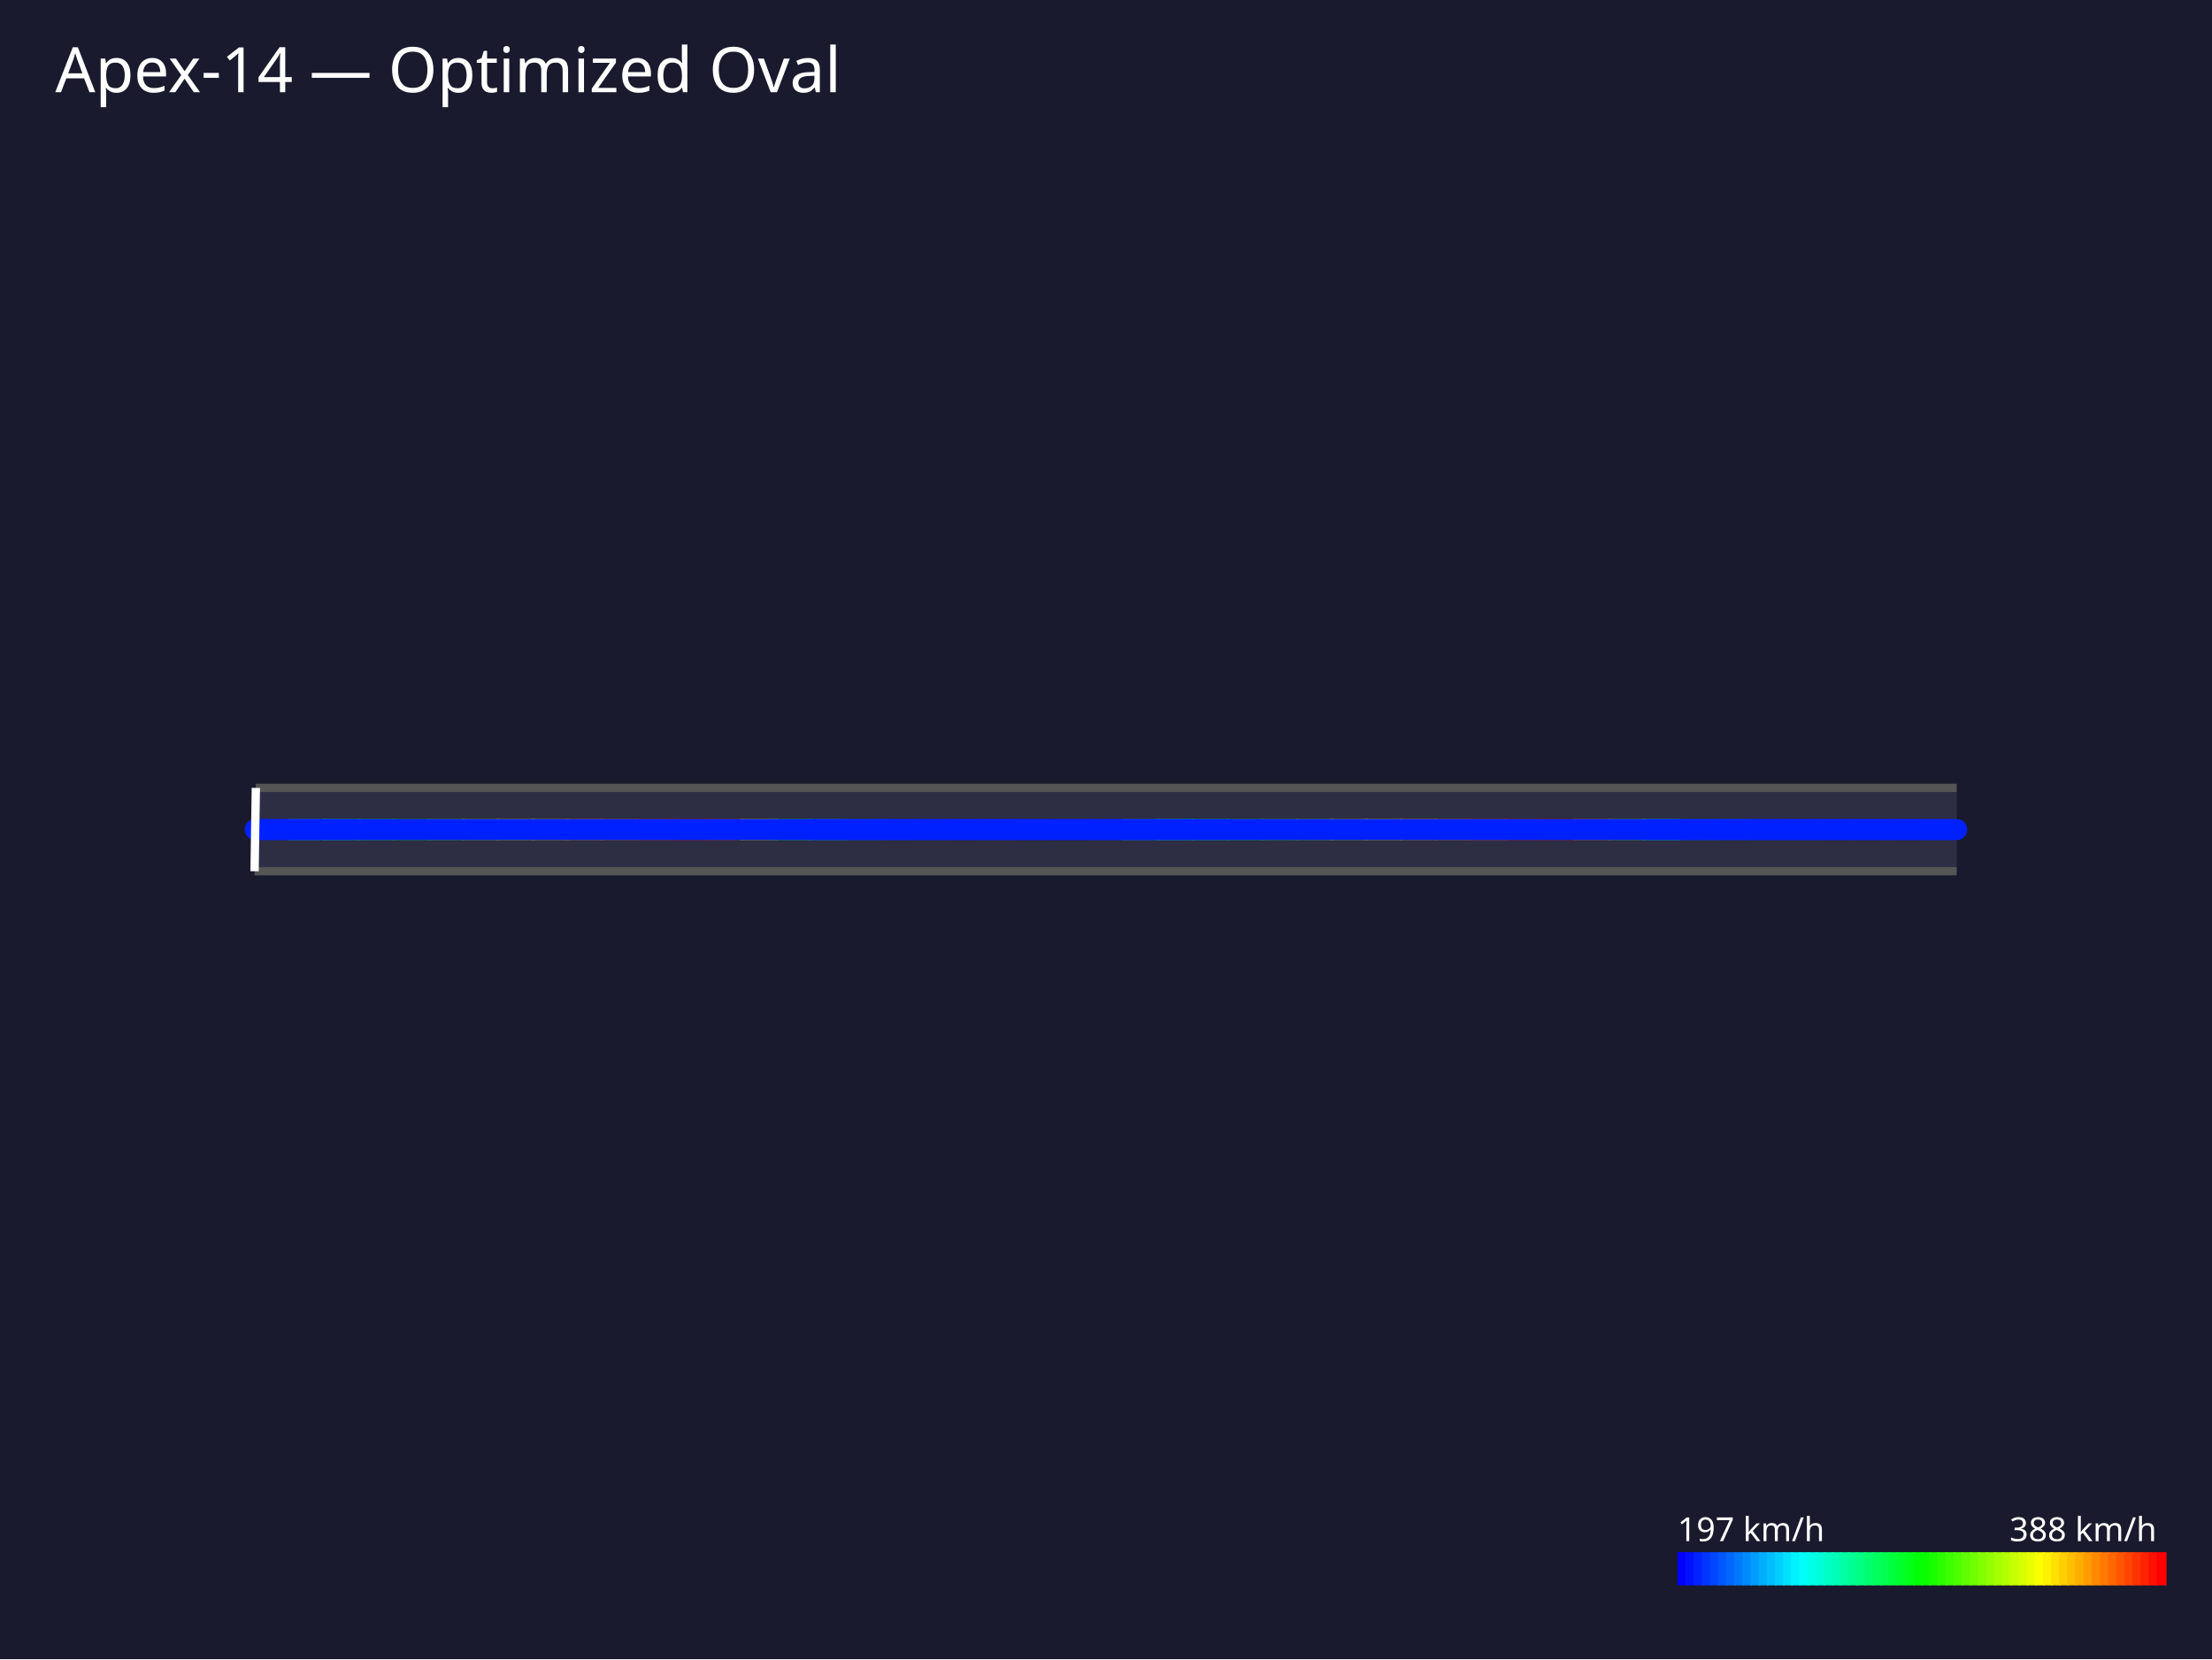
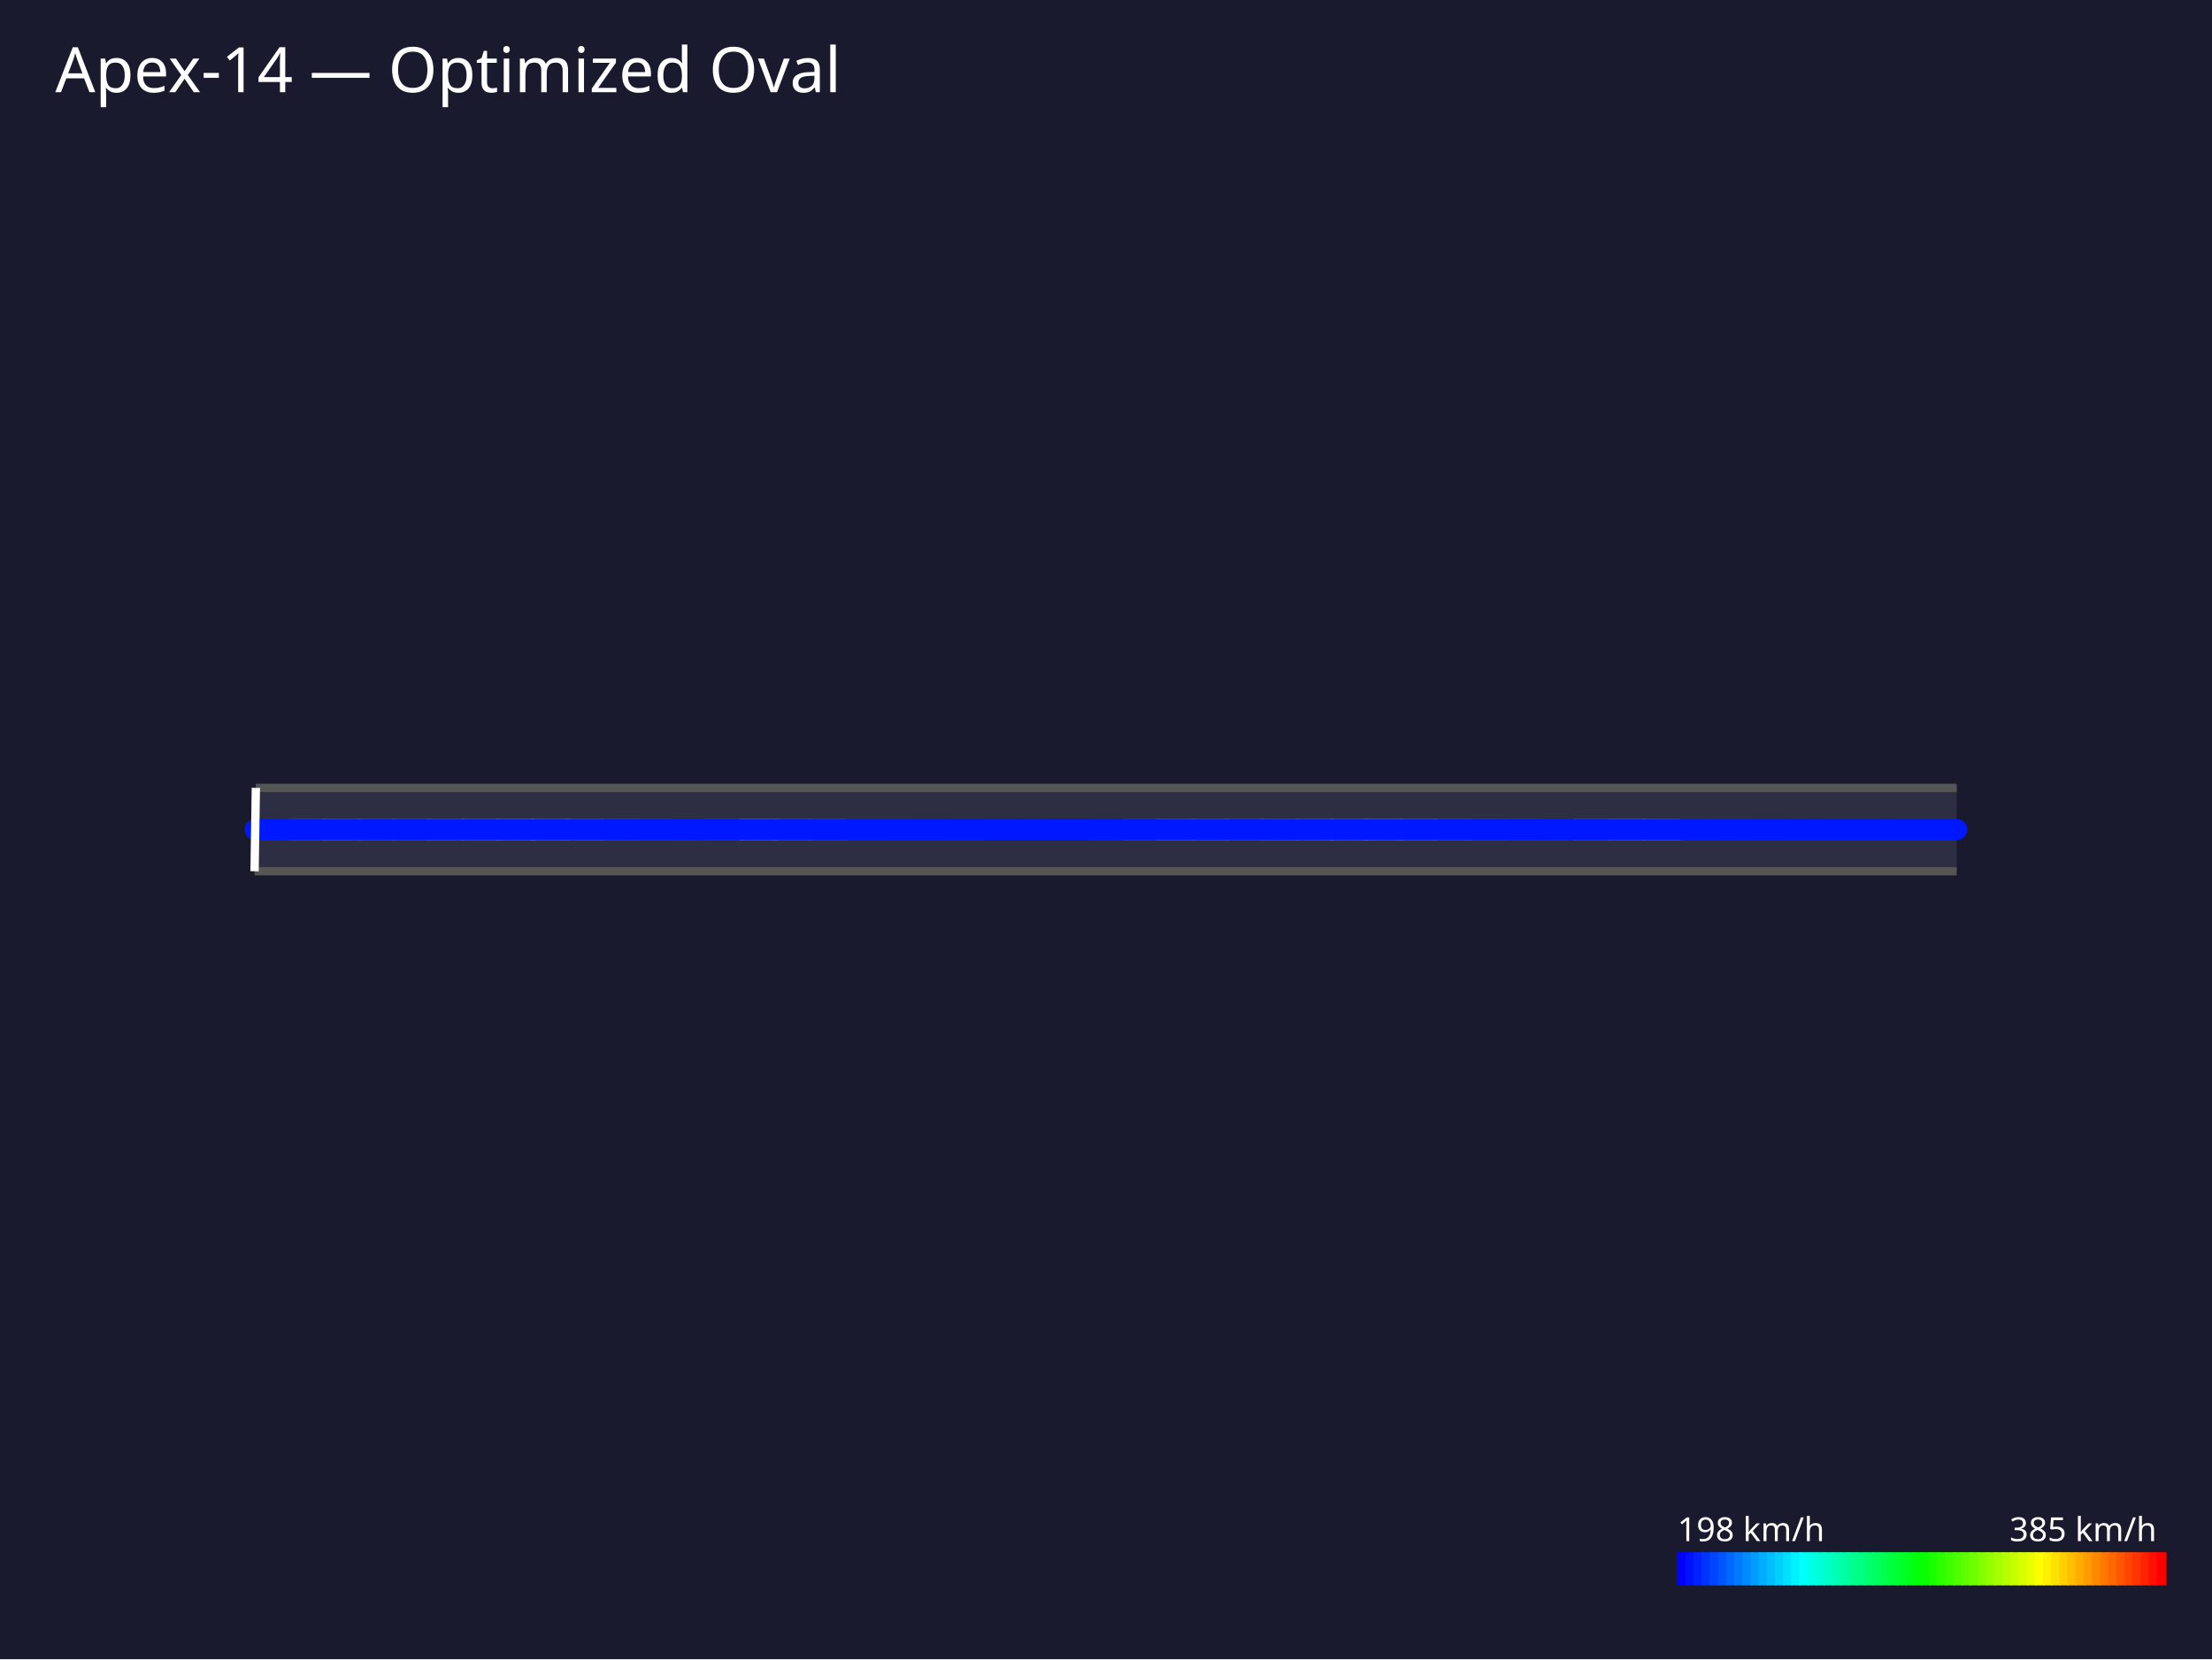
<svg xmlns="http://www.w3.org/2000/svg" width="1200" height="900" viewBox="0 0 1200 900">
  <rect x="0" y="0" width="1200" height="900" fill="#1a1a2e" />
  <polygon points="138.8,427.4 157.3,427.4 176.1,427.4 195.0,427.4 213.8,427.4 232.7,427.4 251.5,427.4 270.3,427.4 289.2,427.4 308.0,427.4 326.8,427.4 345.7,427.4 364.5,427.4 383.4,427.4 402.2,427.4 421.0,427.4 439.9,427.4 458.7,427.4 477.6,427.4 496.4,427.4 515.2,427.4 534.1,427.4 552.9,427.4 571.7,427.4 590.6,427.4 609.4,427.4 628.3,427.4 647.1,427.4 665.9,427.4 684.8,427.4 703.6,427.4 722.4,427.4 741.3,427.4 760.1,427.4 779.0,427.4 797.8,427.4 816.6,427.4 835.5,427.4 854.3,427.4 873.2,427.4 892.0,427.4 910.8,427.4 929.7,427.4 948.5,427.4 967.3,427.4 986.2,427.4 1005.0,427.4 1023.9,427.4 1042.7,427.4 1061.5,427.4 1061.5,472.6 1042.7,472.6 1023.9,472.6 1005.0,472.6 986.2,472.6 967.3,472.6 948.5,472.6 929.7,472.6 910.8,472.6 892.0,472.6 873.2,472.6 854.3,472.6 835.5,472.6 816.6,472.6 797.8,472.6 779.0,472.6 760.1,472.6 741.3,472.6 722.4,472.6 703.6,472.6 684.8,472.6 665.9,472.6 647.1,472.6 628.3,472.6 609.4,472.6 590.6,472.6 571.7,472.6 552.9,472.6 534.1,472.6 515.2,472.6 496.4,472.6 477.6,472.6 458.7,472.6 439.9,472.6 421.0,472.6 402.2,472.6 383.4,472.6 364.5,472.6 345.7,472.6 326.8,472.6 308.0,472.6 289.2,472.6 270.3,472.6 251.5,472.6 232.7,472.6 213.8,472.6 195.0,472.6 176.1,472.6 157.3,472.6 138.1,472.6 " fill="#2d2d44" stroke="none" />
  <polyline points="138.8,427.4 157.3,427.4 176.1,427.4 195.0,427.4 213.8,427.4 232.7,427.4 251.5,427.4 270.3,427.4 289.2,427.4 308.0,427.4 326.8,427.4 345.7,427.4 364.5,427.4 383.4,427.4 402.2,427.4 421.0,427.4 439.9,427.4 458.7,427.4 477.6,427.4 496.4,427.4 515.2,427.4 534.1,427.4 552.9,427.4 571.7,427.4 590.6,427.4 609.4,427.4 628.3,427.4 647.1,427.4 665.9,427.4 684.8,427.4 703.6,427.4 722.4,427.4 741.3,427.4 760.1,427.4 779.0,427.4 797.8,427.4 816.6,427.4 835.5,427.4 854.3,427.4 873.2,427.4 892.0,427.4 910.8,427.4 929.7,427.4 948.5,427.4 967.3,427.4 986.2,427.4 1005.0,427.4 1023.9,427.4 1042.7,427.4 1061.5,427.4 138.8,427.4 " fill="none" stroke="#555555" stroke-width="4.51" />
  <polyline points="138.1,472.6 157.3,472.6 176.1,472.6 195.0,472.6 213.8,472.6 232.7,472.6 251.5,472.6 270.3,472.6 289.2,472.6 308.0,472.6 326.8,472.6 345.7,472.6 364.5,472.6 383.4,472.6 402.2,472.6 421.0,472.6 439.9,472.6 458.7,472.6 477.6,472.6 496.4,472.6 515.2,472.6 534.1,472.6 552.9,472.6 571.7,472.6 590.6,472.6 609.4,472.6 628.3,472.6 647.1,472.6 665.9,472.6 684.8,472.6 703.6,472.6 722.4,472.6 741.3,472.6 760.1,472.6 779.0,472.6 797.8,472.6 816.6,472.6 835.5,472.6 854.3,472.6 873.2,472.6 892.0,472.6 910.8,472.6 929.7,472.6 948.5,472.6 967.3,472.6 986.2,472.6 1005.0,472.6 1023.9,472.6 1042.7,472.6 1061.5,472.6 138.1,472.6 " fill="none" stroke="#555555" stroke-width="4.51" />
-   <line x1="138.5" y1="450.0" x2="157.3" y2="450.0" stroke="#0026ff" stroke-width="11.28" stroke-linecap="round" />
-   <line x1="157.3" y1="450.0" x2="176.1" y2="450.0" stroke="#00b9ff" stroke-width="11.28" stroke-linecap="round" />
+   <line x1="138.5" y1="450.0" x2="157.3" y2="450.0" stroke="#0022ff" stroke-width="11.28" stroke-linecap="round" />
+   <line x1="157.3" y1="450.0" x2="176.1" y2="450.0" stroke="#00b7ff" stroke-width="11.28" stroke-linecap="round" />
  <line x1="176.1" y1="450.0" x2="195.0" y2="450.0" stroke="#00ffca" stroke-width="11.28" stroke-linecap="round" />
-   <line x1="195.0" y1="450.0" x2="213.8" y2="450.0" stroke="#00ff5f" stroke-width="11.28" stroke-linecap="round" />
-   <line x1="213.8" y1="450.0" x2="232.7" y2="450.0" stroke="#00ff03" stroke-width="11.28" stroke-linecap="round" />
-   <line x1="232.7" y1="450.0" x2="251.5" y2="450.0" stroke="#50ff00" stroke-width="11.28" stroke-linecap="round" />
-   <line x1="251.5" y1="450.0" x2="270.3" y2="450.0" stroke="#99ff00" stroke-width="11.28" stroke-linecap="round" />
-   <line x1="270.3" y1="450.0" x2="289.2" y2="450.0" stroke="#dbff00" stroke-width="11.28" stroke-linecap="round" />
-   <line x1="289.2" y1="450.0" x2="308.0" y2="450.0" stroke="#ffe500" stroke-width="11.28" stroke-linecap="round" />
-   <line x1="308.0" y1="450.0" x2="326.8" y2="450.0" stroke="#ffab00" stroke-width="11.28" stroke-linecap="round" />
-   <line x1="326.8" y1="450.0" x2="345.7" y2="450.0" stroke="#ff7100" stroke-width="11.28" stroke-linecap="round" />
-   <line x1="345.7" y1="450.0" x2="364.5" y2="450.0" stroke="#ff3700" stroke-width="11.28" stroke-linecap="round" />
+   <line x1="195.0" y1="450.0" x2="213.8" y2="450.0" stroke="#00ff5e" stroke-width="11.28" stroke-linecap="round" />
+   <line x1="213.8" y1="450.0" x2="232.7" y2="450.0" stroke="#01ff00" stroke-width="11.28" stroke-linecap="round" />
+   <line x1="232.7" y1="450.0" x2="251.5" y2="450.0" stroke="#54ff00" stroke-width="11.28" stroke-linecap="round" />
+   <line x1="251.5" y1="450.0" x2="270.3" y2="450.0" stroke="#9fff00" stroke-width="11.28" stroke-linecap="round" />
+   <line x1="270.3" y1="450.0" x2="289.2" y2="450.0" stroke="#e4ff00" stroke-width="11.28" stroke-linecap="round" />
+   <line x1="289.2" y1="450.0" x2="308.0" y2="450.0" stroke="#ffdc00" stroke-width="11.28" stroke-linecap="round" />
+   <line x1="308.0" y1="450.0" x2="326.8" y2="450.0" stroke="#ffa000" stroke-width="11.28" stroke-linecap="round" />
+   <line x1="326.8" y1="450.0" x2="345.7" y2="450.0" stroke="#ff6600" stroke-width="11.28" stroke-linecap="round" />
+   <line x1="345.7" y1="450.0" x2="364.5" y2="450.0" stroke="#ff3000" stroke-width="11.28" stroke-linecap="round" />
  <line x1="364.5" y1="450.0" x2="383.4" y2="450.0" stroke="#ff0000" stroke-width="11.28" stroke-linecap="round" />
-   <line x1="383.4" y1="450.0" x2="402.2" y2="450.0" stroke="#ff3700" stroke-width="11.28" stroke-linecap="round" />
-   <line x1="402.2" y1="450.0" x2="421.0" y2="450.0" stroke="#faff00" stroke-width="11.28" stroke-linecap="round" />
-   <line x1="421.0" y1="450.0" x2="439.9" y2="450.0" stroke="#00ff38" stroke-width="11.28" stroke-linecap="round" />
-   <line x1="439.9" y1="450.0" x2="458.7" y2="450.0" stroke="#00adff" stroke-width="11.28" stroke-linecap="round" />
-   <line x1="458.7" y1="450.0" x2="477.6" y2="450.0" stroke="#004bff" stroke-width="11.28" stroke-linecap="round" />
-   <line x1="477.6" y1="450.0" x2="496.4" y2="450.0" stroke="#0037ff" stroke-width="11.28" stroke-linecap="round" />
-   <line x1="496.4" y1="450.0" x2="515.2" y2="450.0" stroke="#0026ff" stroke-width="11.28" stroke-linecap="round" />
-   <line x1="515.2" y1="450.0" x2="534.1" y2="450.0" stroke="#001aff" stroke-width="11.28" stroke-linecap="round" />
-   <line x1="534.1" y1="450.0" x2="552.9" y2="450.0" stroke="#0011ff" stroke-width="11.28" stroke-linecap="round" />
-   <line x1="552.9" y1="450.0" x2="571.7" y2="450.0" stroke="#0008ff" stroke-width="11.28" stroke-linecap="round" />
+   <line x1="383.4" y1="450.0" x2="402.2" y2="450.0" stroke="#ff2500" stroke-width="11.28" stroke-linecap="round" />
+   <line x1="402.2" y1="450.0" x2="421.0" y2="450.0" stroke="#fff200" stroke-width="11.28" stroke-linecap="round" />
+   <line x1="421.0" y1="450.0" x2="439.9" y2="450.0" stroke="#00ff29" stroke-width="11.28" stroke-linecap="round" />
+   <line x1="439.9" y1="450.0" x2="458.7" y2="450.0" stroke="#00a9ff" stroke-width="11.28" stroke-linecap="round" />
+   <line x1="458.7" y1="450.0" x2="477.6" y2="450.0" stroke="#0039ff" stroke-width="11.28" stroke-linecap="round" />
+   <line x1="477.6" y1="450.0" x2="496.4" y2="450.0" stroke="#002eff" stroke-width="11.28" stroke-linecap="round" />
+   <line x1="496.4" y1="450.0" x2="515.2" y2="450.0" stroke="#0021ff" stroke-width="11.28" stroke-linecap="round" />
+   <line x1="515.2" y1="450.0" x2="534.1" y2="450.0" stroke="#0014ff" stroke-width="11.28" stroke-linecap="round" />
+   <line x1="534.1" y1="450.0" x2="552.9" y2="450.0" stroke="#000bff" stroke-width="11.28" stroke-linecap="round" />
+   <line x1="552.9" y1="450.0" x2="571.7" y2="450.0" stroke="#0005ff" stroke-width="11.28" stroke-linecap="round" />
  <line x1="571.7" y1="450.0" x2="590.6" y2="450.0" stroke="#0000ff" stroke-width="11.28" stroke-linecap="round" />
-   <line x1="590.6" y1="450.0" x2="609.4" y2="450.0" stroke="#002cff" stroke-width="11.28" stroke-linecap="round" />
-   <line x1="609.4" y1="450.0" x2="628.3" y2="450.0" stroke="#0098ff" stroke-width="11.28" stroke-linecap="round" />
-   <line x1="628.3" y1="450.0" x2="647.1" y2="450.0" stroke="#00fff0" stroke-width="11.28" stroke-linecap="round" />
-   <line x1="647.1" y1="450.0" x2="665.9" y2="450.0" stroke="#00ff89" stroke-width="11.28" stroke-linecap="round" />
-   <line x1="665.9" y1="450.0" x2="684.8" y2="450.0" stroke="#00ff2c" stroke-width="11.28" stroke-linecap="round" />
-   <line x1="684.8" y1="450.0" x2="703.6" y2="450.0" stroke="#29ff00" stroke-width="11.28" stroke-linecap="round" />
-   <line x1="703.6" y1="450.0" x2="722.4" y2="450.0" stroke="#76ff00" stroke-width="11.28" stroke-linecap="round" />
-   <line x1="722.4" y1="450.0" x2="741.3" y2="450.0" stroke="#bbff00" stroke-width="11.28" stroke-linecap="round" />
-   <line x1="741.3" y1="450.0" x2="760.1" y2="450.0" stroke="#faff00" stroke-width="11.28" stroke-linecap="round" />
-   <line x1="760.1" y1="450.0" x2="779.0" y2="450.0" stroke="#ffc800" stroke-width="11.28" stroke-linecap="round" />
-   <line x1="779.0" y1="450.0" x2="797.8" y2="450.0" stroke="#ff8e00" stroke-width="11.28" stroke-linecap="round" />
-   <line x1="797.8" y1="450.0" x2="816.6" y2="450.0" stroke="#ff5400" stroke-width="11.28" stroke-linecap="round" />
-   <line x1="816.6" y1="450.0" x2="835.5" y2="450.0" stroke="#ff1b00" stroke-width="11.28" stroke-linecap="round" />
-   <line x1="835.5" y1="450.0" x2="854.3" y2="450.0" stroke="#ff0400" stroke-width="11.28" stroke-linecap="round" />
-   <line x1="854.3" y1="450.0" x2="873.2" y2="450.0" stroke="#ff8000" stroke-width="11.28" stroke-linecap="round" />
-   <line x1="873.2" y1="450.0" x2="892.0" y2="450.0" stroke="#6bff00" stroke-width="11.28" stroke-linecap="round" />
-   <line x1="892.0" y1="450.0" x2="910.8" y2="450.0" stroke="#00ffdd" stroke-width="11.28" stroke-linecap="round" />
-   <line x1="910.8" y1="450.0" x2="929.7" y2="450.0" stroke="#0054ff" stroke-width="11.28" stroke-linecap="round" />
-   <line x1="929.7" y1="450.0" x2="948.5" y2="450.0" stroke="#003eff" stroke-width="11.28" stroke-linecap="round" />
-   <line x1="948.5" y1="450.0" x2="967.3" y2="450.0" stroke="#002cff" stroke-width="11.28" stroke-linecap="round" />
-   <line x1="967.3" y1="450.0" x2="986.2" y2="450.0" stroke="#0020ff" stroke-width="11.28" stroke-linecap="round" />
-   <line x1="986.2" y1="450.0" x2="1005.0" y2="450.0" stroke="#001aff" stroke-width="11.28" stroke-linecap="round" />
-   <line x1="1005.0" y1="450.0" x2="1023.9" y2="450.0" stroke="#0019ff" stroke-width="11.28" stroke-linecap="round" />
-   <line x1="1023.9" y1="450.0" x2="1042.7" y2="450.0" stroke="#001aff" stroke-width="11.28" stroke-linecap="round" />
-   <line x1="1042.7" y1="450.0" x2="1061.5" y2="450.0" stroke="#001dff" stroke-width="11.28" stroke-linecap="round" />
-   <line x1="1061.5" y1="450.0" x2="138.5" y2="450.0" stroke="#0021ff" stroke-width="11.28" stroke-linecap="round" />
+   <line x1="590.6" y1="450.0" x2="609.4" y2="450.0" stroke="#0023ff" stroke-width="11.28" stroke-linecap="round" />
+   <line x1="609.4" y1="450.0" x2="628.3" y2="450.0" stroke="#0091ff" stroke-width="11.28" stroke-linecap="round" />
+   <line x1="628.3" y1="450.0" x2="647.1" y2="450.0" stroke="#00fff2" stroke-width="11.28" stroke-linecap="round" />
+   <line x1="647.1" y1="450.0" x2="665.9" y2="450.0" stroke="#00ff87" stroke-width="11.28" stroke-linecap="round" />
+   <line x1="665.9" y1="450.0" x2="684.8" y2="450.0" stroke="#00ff28" stroke-width="11.28" stroke-linecap="round" />
+   <line x1="684.8" y1="450.0" x2="703.6" y2="450.0" stroke="#2eff00" stroke-width="11.28" stroke-linecap="round" />
+   <line x1="703.6" y1="450.0" x2="722.4" y2="450.0" stroke="#7cff00" stroke-width="11.28" stroke-linecap="round" />
+   <line x1="722.4" y1="450.0" x2="741.3" y2="450.0" stroke="#c3ff00" stroke-width="11.28" stroke-linecap="round" />
+   <line x1="741.3" y1="450.0" x2="760.1" y2="450.0" stroke="#fffb00" stroke-width="11.28" stroke-linecap="round" />
+   <line x1="760.1" y1="450.0" x2="779.0" y2="450.0" stroke="#ffbe00" stroke-width="11.28" stroke-linecap="round" />
+   <line x1="779.0" y1="450.0" x2="797.8" y2="450.0" stroke="#ff8300" stroke-width="11.28" stroke-linecap="round" />
+   <line x1="797.8" y1="450.0" x2="816.6" y2="450.0" stroke="#ff4a00" stroke-width="11.28" stroke-linecap="round" />
+   <line x1="816.6" y1="450.0" x2="835.5" y2="450.0" stroke="#ff1700" stroke-width="11.28" stroke-linecap="round" />
+   <line x1="835.5" y1="450.0" x2="854.3" y2="450.0" stroke="#ff0200" stroke-width="11.28" stroke-linecap="round" />
+   <line x1="854.3" y1="450.0" x2="873.2" y2="450.0" stroke="#ff6a00" stroke-width="11.28" stroke-linecap="round" />
+   <line x1="873.2" y1="450.0" x2="892.0" y2="450.0" stroke="#78ff00" stroke-width="11.28" stroke-linecap="round" />
+   <line x1="892.0" y1="450.0" x2="910.8" y2="450.0" stroke="#00ffd0" stroke-width="11.28" stroke-linecap="round" />
+   <line x1="910.8" y1="450.0" x2="929.7" y2="450.0" stroke="#0042ff" stroke-width="11.28" stroke-linecap="round" />
+   <line x1="929.7" y1="450.0" x2="948.5" y2="450.0" stroke="#0034ff" stroke-width="11.28" stroke-linecap="round" />
+   <line x1="948.5" y1="450.0" x2="967.3" y2="450.0" stroke="#0028ff" stroke-width="11.28" stroke-linecap="round" />
+   <line x1="967.3" y1="450.0" x2="986.2" y2="450.0" stroke="#001cff" stroke-width="11.28" stroke-linecap="round" />
+   <line x1="986.2" y1="450.0" x2="1005.0" y2="450.0" stroke="#0015ff" stroke-width="11.28" stroke-linecap="round" />
+   <line x1="1005.0" y1="450.0" x2="1023.9" y2="450.0" stroke="#0014ff" stroke-width="11.28" stroke-linecap="round" />
+   <line x1="1023.9" y1="450.0" x2="1042.7" y2="450.0" stroke="#0015ff" stroke-width="11.28" stroke-linecap="round" />
+   <line x1="1042.7" y1="450.0" x2="1061.5" y2="450.0" stroke="#0016ff" stroke-width="11.28" stroke-linecap="round" />
+   <line x1="1061.5" y1="450.0" x2="138.5" y2="450.0" stroke="#0018ff" stroke-width="11.28" stroke-linecap="round" />
  <line x1="138.8" y1="427.4" x2="138.1" y2="472.6" stroke="#ffffff" stroke-width="4.51" />
  <text x="30" y="50" font-family="sans-serif" font-size="34" fill="#ffffff">Apex-14 — Optimized Oval</text>
  <rect x="910.0" y="842.0" width="5.33" height="18.0" fill="#0000ff" />
  <rect x="914.4" y="842.0" width="5.33" height="18.0" fill="#0011ff" />
  <rect x="918.8" y="842.0" width="5.33" height="18.0" fill="#0023ff" />
  <rect x="923.2" y="842.0" width="5.33" height="18.0" fill="#0034ff" />
  <rect x="927.6" y="842.0" width="5.33" height="18.0" fill="#0045ff" />
  <rect x="932.0" y="842.0" width="5.33" height="18.0" fill="#0056ff" />
  <rect x="936.4" y="842.0" width="5.33" height="18.0" fill="#0068ff" />
  <rect x="940.8" y="842.0" width="5.33" height="18.0" fill="#0079ff" />
  <rect x="945.3" y="842.0" width="5.33" height="18.0" fill="#008aff" />
  <rect x="949.7" y="842.0" width="5.33" height="18.0" fill="#009cff" />
  <rect x="954.1" y="842.0" width="5.33" height="18.0" fill="#00adff" />
  <rect x="958.5" y="842.0" width="5.33" height="18.0" fill="#00beff" />
  <rect x="962.9" y="842.0" width="5.33" height="18.0" fill="#00cfff" />
  <rect x="967.3" y="842.0" width="5.33" height="18.0" fill="#00e1ff" />
  <rect x="971.7" y="842.0" width="5.33" height="18.0" fill="#00f2ff" />
  <rect x="976.1" y="842.0" width="5.33" height="18.0" fill="#00fffb" />
  <rect x="980.5" y="842.0" width="5.33" height="18.0" fill="#00ffe9" />
  <rect x="984.9" y="842.0" width="5.33" height="18.0" fill="#00ffd8" />
  <rect x="989.3" y="842.0" width="5.33" height="18.0" fill="#00ffc7" />
  <rect x="993.7" y="842.0" width="5.33" height="18.0" fill="#00ffb6" />
  <rect x="998.1" y="842.0" width="5.33" height="18.0" fill="#00ffa4" />
  <rect x="1002.5" y="842.0" width="5.33" height="18.0" fill="#00ff93" />
  <rect x="1006.9" y="842.0" width="5.33" height="18.0" fill="#00ff82" />
  <rect x="1011.4" y="842.0" width="5.33" height="18.0" fill="#00ff70" />
  <rect x="1015.8" y="842.0" width="5.33" height="18.0" fill="#00ff5f" />
  <rect x="1020.2" y="842.0" width="5.33" height="18.0" fill="#00ff4e" />
  <rect x="1024.6" y="842.0" width="5.33" height="18.0" fill="#00ff3d" />
  <rect x="1029.0" y="842.0" width="5.33" height="18.0" fill="#00ff2b" />
  <rect x="1033.4" y="842.0" width="5.33" height="18.0" fill="#00ff1a" />
  <rect x="1037.8" y="842.0" width="5.33" height="18.0" fill="#00ff09" />
  <rect x="1042.2" y="842.0" width="5.33" height="18.0" fill="#09ff00" />
  <rect x="1046.6" y="842.0" width="5.33" height="18.0" fill="#1aff00" />
  <rect x="1051.0" y="842.0" width="5.33" height="18.0" fill="#2bff00" />
  <rect x="1055.4" y="842.0" width="5.33" height="18.0" fill="#3dff00" />
  <rect x="1059.8" y="842.0" width="5.33" height="18.0" fill="#4eff00" />
  <rect x="1064.2" y="842.0" width="5.33" height="18.0" fill="#5fff00" />
  <rect x="1068.6" y="842.0" width="5.33" height="18.0" fill="#70ff00" />
  <rect x="1073.1" y="842.0" width="5.33" height="18.0" fill="#82ff00" />
  <rect x="1077.5" y="842.0" width="5.33" height="18.0" fill="#93ff00" />
  <rect x="1081.9" y="842.0" width="5.33" height="18.0" fill="#a4ff00" />
  <rect x="1086.3" y="842.0" width="5.33" height="18.0" fill="#b6ff00" />
  <rect x="1090.7" y="842.0" width="5.33" height="18.0" fill="#c7ff00" />
  <rect x="1095.1" y="842.0" width="5.33" height="18.0" fill="#d8ff00" />
  <rect x="1099.5" y="842.0" width="5.33" height="18.0" fill="#e9ff00" />
  <rect x="1103.9" y="842.0" width="5.33" height="18.0" fill="#fbff00" />
  <rect x="1108.3" y="842.0" width="5.33" height="18.0" fill="#fff200" />
  <rect x="1112.7" y="842.0" width="5.33" height="18.0" fill="#ffe100" />
  <rect x="1117.1" y="842.0" width="5.33" height="18.0" fill="#ffcf00" />
  <rect x="1121.5" y="842.0" width="5.33" height="18.0" fill="#ffbe00" />
  <rect x="1125.9" y="842.0" width="5.33" height="18.0" fill="#ffad00" />
  <rect x="1130.3" y="842.0" width="5.33" height="18.0" fill="#ff9c00" />
  <rect x="1134.7" y="842.0" width="5.33" height="18.0" fill="#ff8a00" />
  <rect x="1139.2" y="842.0" width="5.33" height="18.0" fill="#ff7900" />
  <rect x="1143.6" y="842.0" width="5.33" height="18.0" fill="#ff6800" />
  <rect x="1148.0" y="842.0" width="5.33" height="18.0" fill="#ff5600" />
  <rect x="1152.4" y="842.0" width="5.33" height="18.0" fill="#ff4500" />
  <rect x="1156.8" y="842.0" width="5.33" height="18.0" fill="#ff3400" />
  <rect x="1161.2" y="842.0" width="5.33" height="18.0" fill="#ff2300" />
  <rect x="1165.6" y="842.0" width="5.33" height="18.0" fill="#ff1100" />
  <rect x="1170.0" y="842.0" width="5.33" height="18.0" fill="#ff0000" />
-   <text x="910.0" y="836.0" font-family="sans-serif" font-size="18" fill="#ffffff" text-anchor="start">197 km/h</text>
-   <text x="1170.0" y="836.0" font-family="sans-serif" font-size="18" fill="#ffffff" text-anchor="end">388 km/h</text>
+   <text x="910.0" y="836.0" font-family="sans-serif" font-size="18" fill="#ffffff" text-anchor="start">198 km/h</text>
+   <text x="1170.0" y="836.0" font-family="sans-serif" font-size="18" fill="#ffffff" text-anchor="end">385 km/h</text>
</svg>
